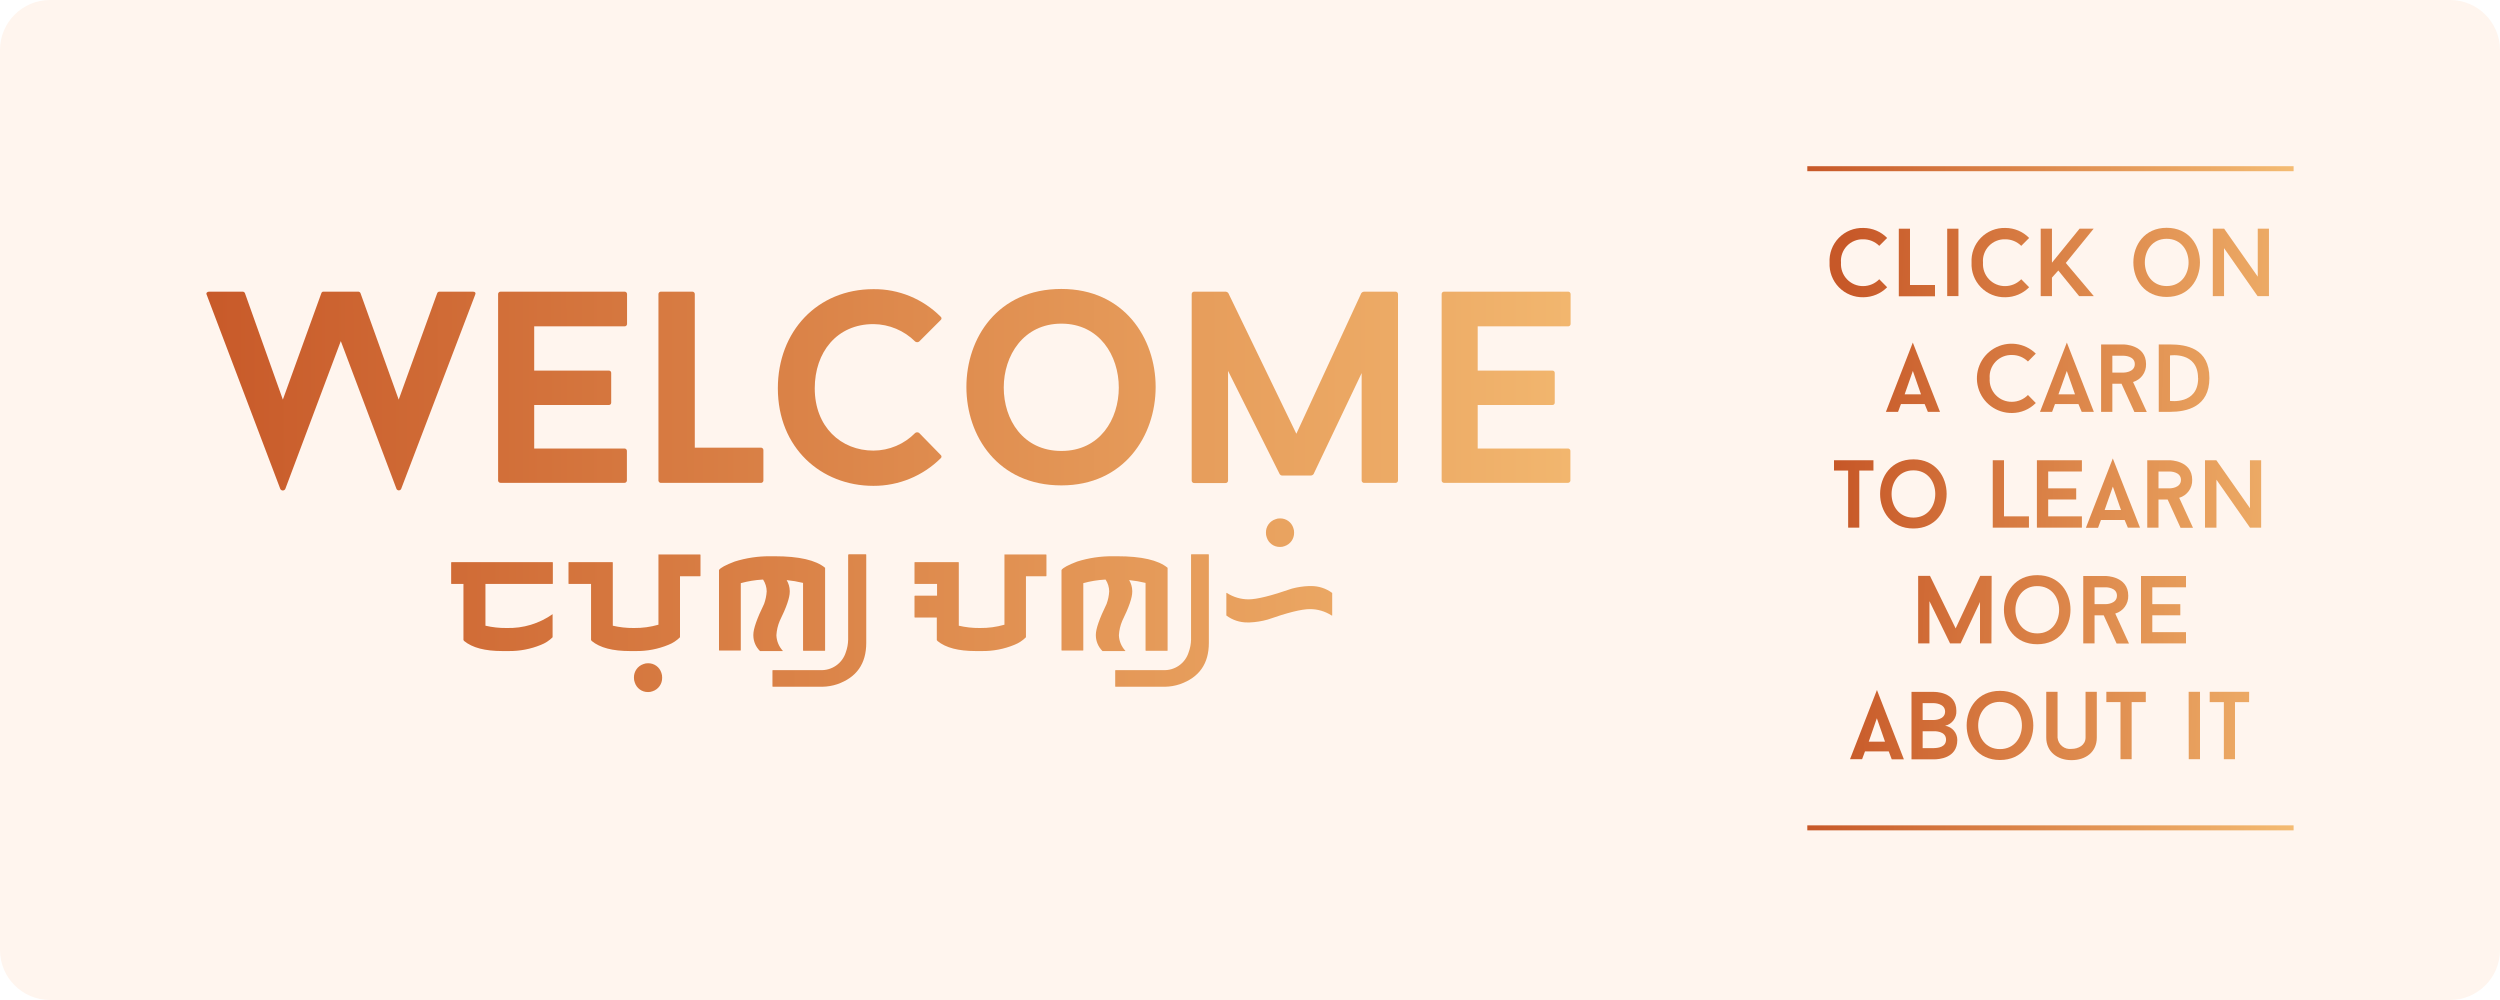
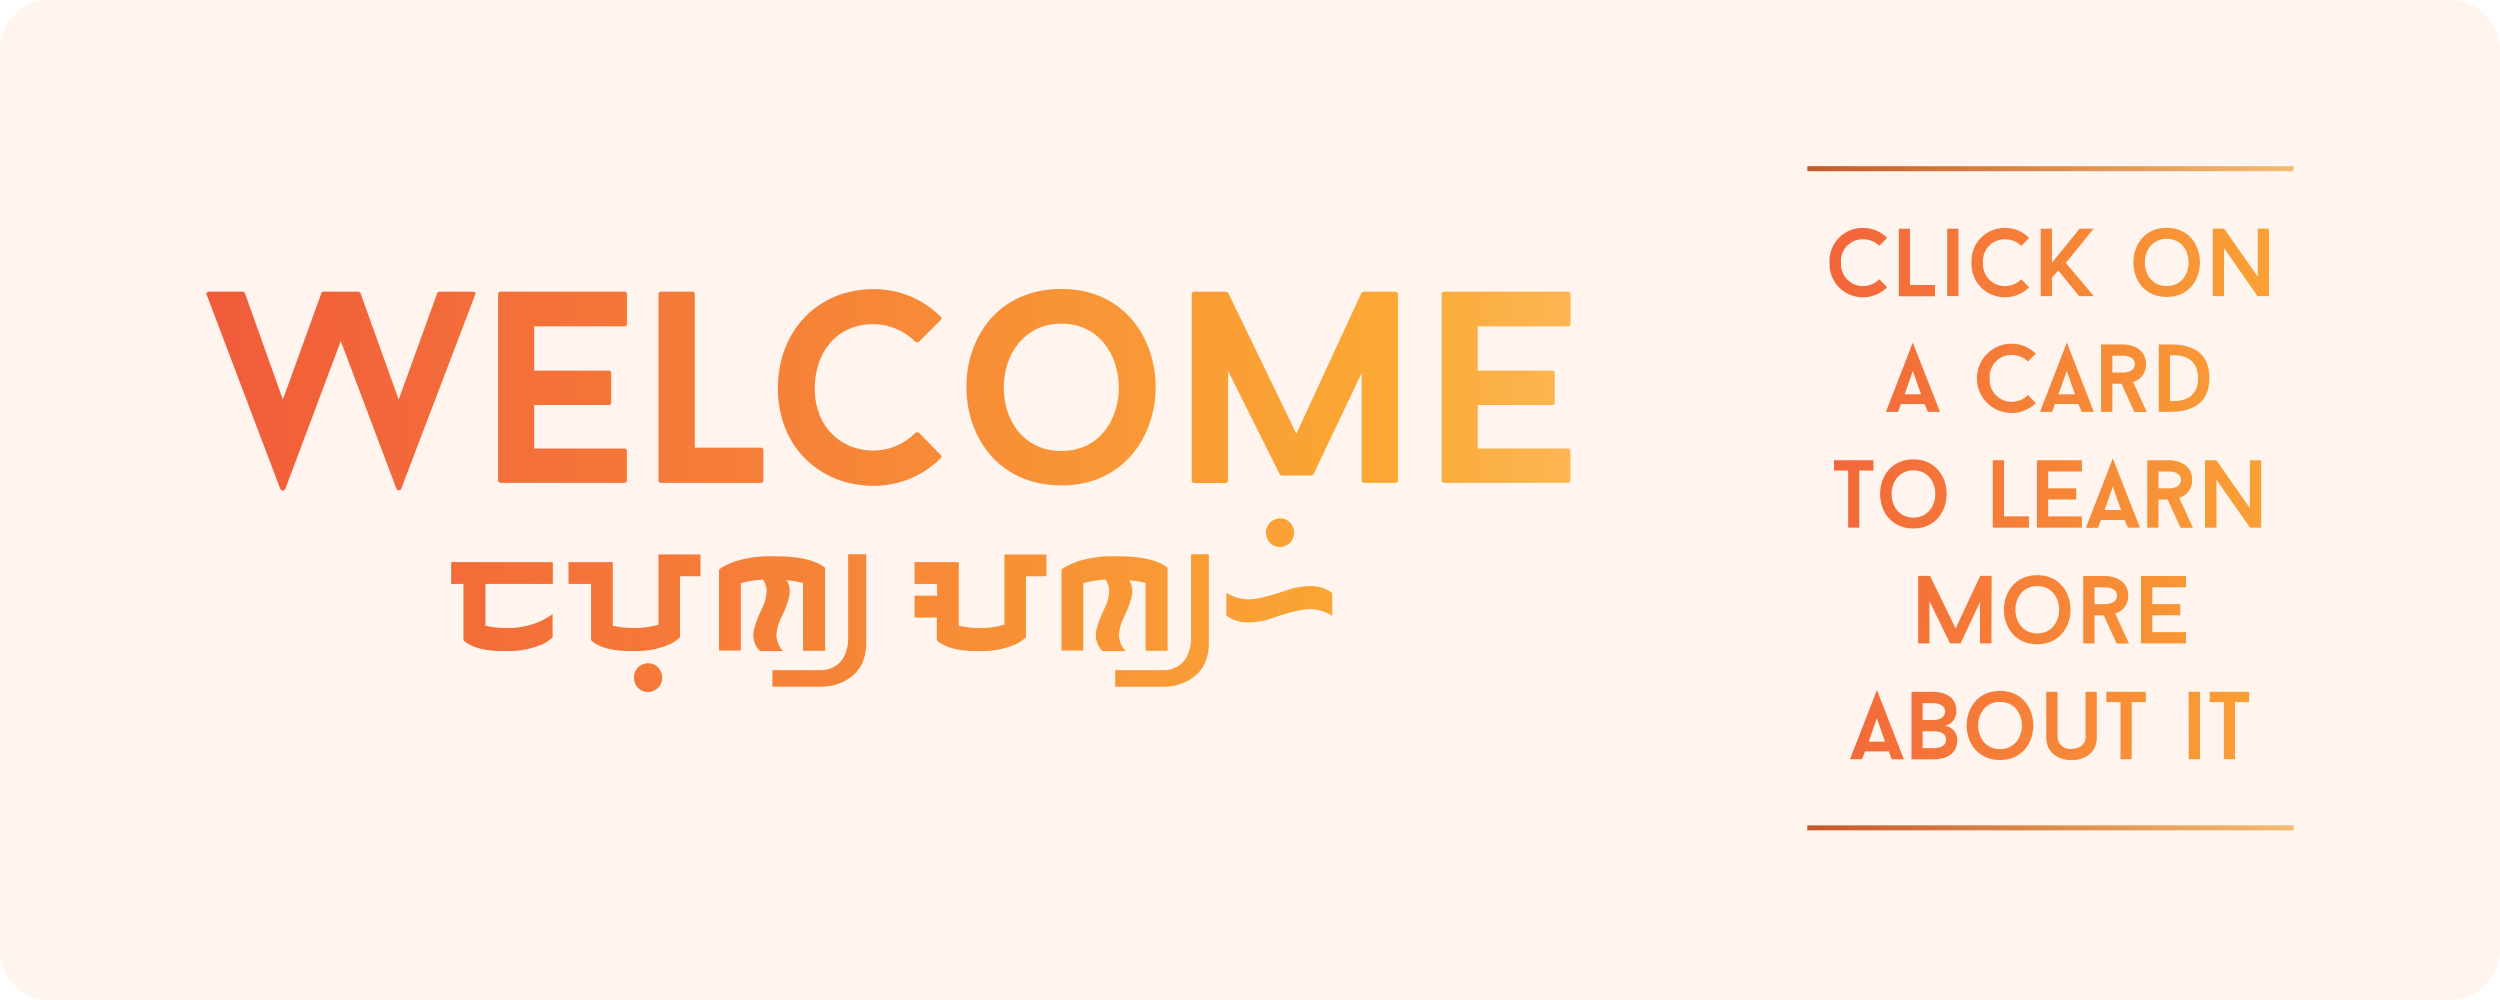
<svg xmlns="http://www.w3.org/2000/svg" xmlns:xlink="http://www.w3.org/1999/xlink" id="Layer_1" data-name="Layer 1" viewBox="0 0 500 200">
  <defs>
-     <style>.cls-1{fill:#fff5ee;}.cls-2,.cls-3{fill:none;stroke-miterlimit:10;}.cls-2{stroke:url(#linear-gradient);}.cls-3{stroke:url(#linear-gradient-2);}.cls-4{fill:url(#linear-gradient-3);}.cls-5{fill:url(#linear-gradient-4);}.cls-6{fill:url(#linear-gradient-5);}.cls-7{fill:url(#linear-gradient-6);}.cls-8{fill:url(#linear-gradient-7);}.cls-9{fill:url(#linear-gradient-8);}.cls-10{fill:url(#linear-gradient-9);}.cls-11{fill:url(#linear-gradient-10);}.cls-12{fill:url(#linear-gradient-11);}.cls-13{fill:url(#linear-gradient-12);}.cls-14{fill:url(#linear-gradient-13);}.cls-15{fill:url(#linear-gradient-14);}.cls-16{fill:url(#linear-gradient-15);}.cls-17{fill:url(#linear-gradient-16);}.cls-18{fill:url(#linear-gradient-17);}.cls-19{fill:url(#linear-gradient-18);}.cls-20{fill:url(#linear-gradient-19);}.cls-21{fill:url(#linear-gradient-20);}.cls-22{fill:url(#linear-gradient-21);}.cls-23{fill:url(#linear-gradient-22);}.cls-24{fill:url(#linear-gradient-23);}.cls-25{fill:url(#linear-gradient-24);}.cls-26{fill:url(#linear-gradient-25);}.cls-27{fill:url(#linear-gradient-26);}.cls-28{fill:url(#linear-gradient-27);}.cls-29{fill:url(#linear-gradient-28);}.cls-30{fill:url(#linear-gradient-29);}.cls-31{fill:url(#linear-gradient-30);}.cls-32{fill:url(#linear-gradient-31);}.cls-33{fill:url(#linear-gradient-32);}.cls-34{fill:url(#linear-gradient-33);}.cls-35{fill:url(#linear-gradient-34);}.cls-36{fill:url(#linear-gradient-35);}.cls-37{fill:url(#linear-gradient-36);}.cls-38{fill:url(#linear-gradient-37);}.cls-39{fill:url(#linear-gradient-38);}.cls-40{fill:url(#linear-gradient-39);}.cls-41{fill:url(#linear-gradient-40);}.cls-42{fill:url(#linear-gradient-41);}.cls-43{fill:url(#linear-gradient-42);}.cls-44{fill:url(#linear-gradient-43);}.cls-45{fill:url(#linear-gradient-44);}.cls-46{fill:url(#linear-gradient-45);}.cls-47{fill:url(#linear-gradient-46);}.cls-48{fill:url(#linear-gradient-47);}.cls-49{fill:url(#linear-gradient-48);}.cls-50{fill:url(#linear-gradient-49);}</style>
-     <linearGradient id="linear-gradient" x1="361.46" y1="165.69" x2="458.72" y2="165.44" gradientUnits="userSpaceOnUse">
+     <style>.cls-1{fill:#fff5ee;}.cls-2,.cls-3{stroke-miterlimit:10;}.cls-2{fill:url(#linear-gradient);stroke:url(#linear-gradient-2);}.cls-3{fill:url(#linear-gradient-3);stroke:url(#linear-gradient-4);}.cls-4{fill:url(#linear-gradient-5);}.cls-5{fill:url(#linear-gradient-6);}.cls-6{fill:url(#linear-gradient-7);}.cls-7{fill:url(#linear-gradient-8);}.cls-8{fill:url(#linear-gradient-9);}.cls-9{fill:url(#linear-gradient-10);}.cls-10{fill:url(#linear-gradient-11);}.cls-11{fill:url(#linear-gradient-12);}.cls-12{fill:url(#linear-gradient-13);}.cls-13{fill:url(#linear-gradient-14);}.cls-14{fill:url(#linear-gradient-15);}.cls-15{fill:url(#linear-gradient-16);}.cls-16{fill:url(#linear-gradient-17);}.cls-17{fill:url(#linear-gradient-18);}.cls-18{fill:url(#linear-gradient-19);}.cls-19{fill:url(#linear-gradient-20);}.cls-20{fill:url(#linear-gradient-21);}.cls-21{fill:url(#linear-gradient-22);}.cls-22{fill:url(#linear-gradient-23);}.cls-23{fill:url(#linear-gradient-24);}.cls-24{fill:url(#linear-gradient-25);}.cls-25{fill:url(#linear-gradient-26);}.cls-26{fill:url(#linear-gradient-27);}.cls-27{fill:url(#linear-gradient-28);}.cls-28{fill:url(#linear-gradient-29);}.cls-29{fill:url(#linear-gradient-30);}.cls-30{fill:url(#linear-gradient-31);}.cls-31{fill:url(#linear-gradient-32);}.cls-32{fill:url(#linear-gradient-33);}.cls-33{fill:url(#linear-gradient-34);}.cls-34{fill:url(#linear-gradient-35);}.cls-35{fill:url(#linear-gradient-36);}.cls-36{fill:url(#linear-gradient-37);}.cls-37{fill:url(#linear-gradient-38);}.cls-38{fill:url(#linear-gradient-39);}.cls-39{fill:url(#linear-gradient-40);}.cls-40{fill:url(#linear-gradient-41);}.cls-41{fill:url(#linear-gradient-42);}.cls-42{fill:url(#linear-gradient-43);}.cls-43{fill:url(#linear-gradient-44);}.cls-44{fill:url(#linear-gradient-45);}.cls-45{fill:url(#linear-gradient-46);}.cls-46{fill:url(#linear-gradient-47);}.cls-47{fill:url(#linear-gradient-48);}.cls-48{fill:url(#linear-gradient-49);}.cls-49{fill:url(#linear-gradient-50);}.cls-50{fill:url(#linear-gradient-51);}</style>
+     <linearGradient id="linear-gradient" x1="348.18" y1="163.92" x2="463.59" y2="166.99" gradientUnits="userSpaceOnUse">
+       <stop offset="0" stop-color="#f15b3b" />
+       <stop offset="1" stop-color="#fba934" />
+     </linearGradient>
+     <linearGradient id="linear-gradient-2" x1="361.46" y1="165.69" x2="458.72" y2="165.44" gradientUnits="userSpaceOnUse">
      <stop offset="0" stop-color="#c75828" />
      <stop offset="0.25" stop-color="#d3723b" />
      <stop offset="1" stop-color="#f4bb72" />
    </linearGradient>
-     <linearGradient id="linear-gradient-2" x1="361.46" y1="33.87" x2="458.72" y2="33.62" xlink:href="#linear-gradient" />
-     <linearGradient id="linear-gradient-3" x1="369.25" y1="52.34" x2="471.89" y2="56.43" xlink:href="#linear-gradient" />
-     <linearGradient id="linear-gradient-4" x1="369.26" y1="52.02" x2="471.9" y2="56.1" xlink:href="#linear-gradient" />
-     <linearGradient id="linear-gradient-5" x1="369.28" y1="51.63" x2="471.92" y2="55.72" xlink:href="#linear-gradient" />
-     <linearGradient id="linear-gradient-6" x1="369.3" y1="51.21" x2="471.93" y2="55.3" xlink:href="#linear-gradient" />
-     <linearGradient id="linear-gradient-7" x1="369.32" y1="50.72" x2="471.95" y2="54.81" xlink:href="#linear-gradient" />
-     <linearGradient id="linear-gradient-8" x1="369.35" y1="49.93" x2="471.99" y2="54.02" xlink:href="#linear-gradient" />
-     <linearGradient id="linear-gradient-9" x1="369.37" y1="49.34" x2="472.01" y2="53.43" xlink:href="#linear-gradient" />
-     <linearGradient id="linear-gradient-10" x1="368.35" y1="74.98" x2="470.99" y2="79.07" xlink:href="#linear-gradient" />
-     <linearGradient id="linear-gradient-11" x1="368.38" y1="74.28" x2="471.02" y2="78.36" xlink:href="#linear-gradient" />
-     <linearGradient id="linear-gradient-12" x1="368.4" y1="73.76" x2="471.04" y2="77.84" xlink:href="#linear-gradient" />
-     <linearGradient id="linear-gradient-13" x1="368.41" y1="73.48" x2="471.05" y2="77.57" xlink:href="#linear-gradient" />
-     <linearGradient id="linear-gradient-14" x1="368.43" y1="73.06" x2="471.06" y2="77.14" xlink:href="#linear-gradient" />
-     <linearGradient id="linear-gradient-15" x1="367.41" y1="98.6" x2="470.05" y2="102.68" xlink:href="#linear-gradient" />
-     <linearGradient id="linear-gradient-16" x1="367.43" y1="98.18" x2="470.07" y2="102.26" xlink:href="#linear-gradient" />
-     <linearGradient id="linear-gradient-17" x1="367.45" y1="97.5" x2="470.09" y2="101.59" xlink:href="#linear-gradient" />
-     <linearGradient id="linear-gradient-18" x1="367.47" y1="97.02" x2="470.11" y2="101.1" xlink:href="#linear-gradient" />
-     <linearGradient id="linear-gradient-19" x1="367.49" y1="96.51" x2="470.13" y2="100.6" xlink:href="#linear-gradient" />
-     <linearGradient id="linear-gradient-20" x1="367.5" y1="96.23" x2="470.14" y2="100.32" xlink:href="#linear-gradient" />
-     <linearGradient id="linear-gradient-21" x1="367.53" y1="95.64" x2="470.17" y2="99.72" xlink:href="#linear-gradient" />
-     <linearGradient id="linear-gradient-22" x1="366.52" y1="120.96" x2="469.16" y2="125.04" xlink:href="#linear-gradient" />
-     <linearGradient id="linear-gradient-23" x1="366.55" y1="120.31" x2="469.18" y2="124.4" xlink:href="#linear-gradient" />
-     <linearGradient id="linear-gradient-24" x1="366.56" y1="119.86" x2="469.2" y2="123.94" xlink:href="#linear-gradient" />
-     <linearGradient id="linear-gradient-25" x1="366.59" y1="119.31" x2="469.22" y2="123.4" xlink:href="#linear-gradient" />
-     <linearGradient id="linear-gradient-26" x1="365.58" y1="144.62" x2="468.22" y2="148.71" xlink:href="#linear-gradient" />
-     <linearGradient id="linear-gradient-27" x1="365.59" y1="144.35" x2="468.23" y2="148.43" xlink:href="#linear-gradient" />
-     <linearGradient id="linear-gradient-28" x1="365.61" y1="143.73" x2="468.25" y2="147.81" xlink:href="#linear-gradient" />
-     <linearGradient id="linear-gradient-29" x1="365.64" y1="143.16" x2="468.27" y2="147.24" xlink:href="#linear-gradient" />
-     <linearGradient id="linear-gradient-30" x1="365.66" y1="142.67" x2="468.29" y2="146.75" xlink:href="#linear-gradient" />
-     <linearGradient id="linear-gradient-31" x1="365.68" y1="142.18" x2="468.31" y2="146.27" xlink:href="#linear-gradient" />
-     <linearGradient id="linear-gradient-32" x1="365.69" y1="141.85" x2="468.33" y2="145.93" xlink:href="#linear-gradient" />
-     <linearGradient id="linear-gradient-33" x1="35.59" y1="121.48" x2="328.96" y2="120.71" xlink:href="#linear-gradient" />
-     <linearGradient id="linear-gradient-34" x1="35.59" y1="120.8" x2="328.95" y2="120.03" xlink:href="#linear-gradient" />
-     <linearGradient id="linear-gradient-35" x1="35.63" y1="135.78" x2="328.99" y2="135.01" xlink:href="#linear-gradient" />
-     <linearGradient id="linear-gradient-36" x1="35.59" y1="121.04" x2="328.96" y2="120.28" xlink:href="#linear-gradient" />
-     <linearGradient id="linear-gradient-37" x1="35.6" y1="124.45" x2="328.96" y2="123.68" xlink:href="#linear-gradient" />
-     <linearGradient id="linear-gradient-38" x1="35.59" y1="120.98" x2="328.96" y2="120.21" xlink:href="#linear-gradient" />
-     <linearGradient id="linear-gradient-39" x1="35.59" y1="121.22" x2="328.96" y2="120.46" xlink:href="#linear-gradient" />
-     <linearGradient id="linear-gradient-40" x1="35.6" y1="124.62" x2="328.96" y2="123.86" xlink:href="#linear-gradient" />
-     <linearGradient id="linear-gradient-41" x1="35.59" y1="121.42" x2="328.96" y2="120.66" xlink:href="#linear-gradient" />
-     <linearGradient id="linear-gradient-42" x1="35.56" y1="107.14" x2="328.92" y2="106.37" xlink:href="#linear-gradient" />
-     <linearGradient id="linear-gradient-43" x1="35.48" y1="78.27" x2="328.84" y2="77.5" xlink:href="#linear-gradient" />
-     <linearGradient id="linear-gradient-44" x1="35.48" y1="77.66" x2="328.84" y2="76.89" xlink:href="#linear-gradient" />
-     <linearGradient id="linear-gradient-45" x1="35.48" y1="77.74" x2="328.84" y2="76.97" xlink:href="#linear-gradient" />
-     <linearGradient id="linear-gradient-46" x1="35.48" y1="77.82" x2="328.84" y2="77.06" xlink:href="#linear-gradient" />
-     <linearGradient id="linear-gradient-47" x1="35.48" y1="77.89" x2="328.84" y2="77.13" xlink:href="#linear-gradient" />
-     <linearGradient id="linear-gradient-48" x1="35.48" y1="78.04" x2="328.84" y2="77.28" xlink:href="#linear-gradient" />
-     <linearGradient id="linear-gradient-49" x1="35.48" y1="78.15" x2="328.84" y2="77.39" xlink:href="#linear-gradient" />
+     <linearGradient id="linear-gradient-3" x1="351.68" y1="32.19" x2="467.09" y2="35.26" xlink:href="#linear-gradient" />
+     <linearGradient id="linear-gradient-4" x1="361.46" y1="33.87" x2="458.72" y2="33.62" xlink:href="#linear-gradient-2" />
+     <linearGradient id="linear-gradient-5" x1="351.16" y1="51.91" x2="466.56" y2="54.97" xlink:href="#linear-gradient" />
+     <linearGradient id="linear-gradient-6" x1="351.16" y1="51.69" x2="466.57" y2="54.75" xlink:href="#linear-gradient" />
+     <linearGradient id="linear-gradient-7" x1="351.17" y1="51.43" x2="466.57" y2="54.5" xlink:href="#linear-gradient" />
+     <linearGradient id="linear-gradient-8" x1="351.18" y1="51.15" x2="466.58" y2="54.22" xlink:href="#linear-gradient" />
+     <linearGradient id="linear-gradient-9" x1="351.19" y1="50.83" x2="466.59" y2="53.89" xlink:href="#linear-gradient" />
+     <linearGradient id="linear-gradient-10" x1="351.2" y1="50.3" x2="466.61" y2="53.36" xlink:href="#linear-gradient" />
+     <linearGradient id="linear-gradient-11" x1="351.21" y1="49.9" x2="466.62" y2="52.97" xlink:href="#linear-gradient" />
+     <linearGradient id="linear-gradient-12" x1="350.55" y1="74.66" x2="465.96" y2="77.73" xlink:href="#linear-gradient" />
+     <linearGradient id="linear-gradient-13" x1="350.56" y1="74.26" x2="465.97" y2="77.32" xlink:href="#linear-gradient" />
+     <linearGradient id="linear-gradient-14" x1="350.58" y1="73.85" x2="465.98" y2="76.91" xlink:href="#linear-gradient" />
+     <linearGradient id="linear-gradient-15" x1="350.58" y1="73.72" x2="465.98" y2="76.79" xlink:href="#linear-gradient" />
+     <linearGradient id="linear-gradient-16" x1="350.59" y1="73.44" x2="465.99" y2="76.51" xlink:href="#linear-gradient" />
+     <linearGradient id="linear-gradient-17" x1="349.93" y1="98.2" x2="465.33" y2="101.26" xlink:href="#linear-gradient" />
+     <linearGradient id="linear-gradient-18" x1="349.94" y1="97.92" x2="465.34" y2="100.98" xlink:href="#linear-gradient" />
+     <linearGradient id="linear-gradient-19" x1="349.95" y1="97.47" x2="465.35" y2="100.53" xlink:href="#linear-gradient" />
+     <linearGradient id="linear-gradient-20" x1="349.96" y1="97.14" x2="465.36" y2="100.21" xlink:href="#linear-gradient" />
+     <linearGradient id="linear-gradient-21" x1="349.97" y1="96.74" x2="465.37" y2="99.8" xlink:href="#linear-gradient" />
+     <linearGradient id="linear-gradient-22" x1="349.97" y1="96.62" x2="465.38" y2="99.68" xlink:href="#linear-gradient" />
+     <linearGradient id="linear-gradient-23" x1="349.98" y1="96.22" x2="465.39" y2="99.29" xlink:href="#linear-gradient" />
+     <linearGradient id="linear-gradient-24" x1="349.33" y1="120.83" x2="464.73" y2="123.89" xlink:href="#linear-gradient" />
+     <linearGradient id="linear-gradient-25" x1="349.34" y1="120.4" x2="464.74" y2="123.46" xlink:href="#linear-gradient" />
+     <linearGradient id="linear-gradient-26" x1="349.35" y1="120.1" x2="464.75" y2="123.16" xlink:href="#linear-gradient" />
+     <linearGradient id="linear-gradient-27" x1="349.36" y1="119.73" x2="464.76" y2="122.79" xlink:href="#linear-gradient" />
+     <linearGradient id="linear-gradient-28" x1="348.71" y1="144.27" x2="464.11" y2="147.33" xlink:href="#linear-gradient" />
+     <linearGradient id="linear-gradient-29" x1="348.71" y1="144.15" x2="464.11" y2="147.22" xlink:href="#linear-gradient" />
+     <linearGradient id="linear-gradient-30" x1="348.72" y1="143.73" x2="464.12" y2="146.8" xlink:href="#linear-gradient" />
+     <linearGradient id="linear-gradient-31" x1="348.73" y1="143.39" x2="464.13" y2="146.45" xlink:href="#linear-gradient" />
+     <linearGradient id="linear-gradient-32" x1="348.74" y1="143.03" x2="464.14" y2="146.09" xlink:href="#linear-gradient" />
+     <linearGradient id="linear-gradient-33" x1="348.75" y1="142.7" x2="464.15" y2="145.77" xlink:href="#linear-gradient" />
+     <linearGradient id="linear-gradient-34" x1="348.75" y1="142.48" x2="464.16" y2="145.54" xlink:href="#linear-gradient" />
+     <linearGradient id="linear-gradient-35" x1="40.52" y1="121.03" x2="489.88" y2="123.07" gradientUnits="userSpaceOnUse">
+       <stop offset="0" stop-color="#f15b3b" />
+       <stop offset="0.53" stop-color="#fba934" />
+       <stop offset="1" stop-color="#fff5ee" />
+     </linearGradient>
+     <linearGradient id="linear-gradient-36" x1="40.52" y1="120.13" x2="489.88" y2="122.18" xlink:href="#linear-gradient-35" />
+     <linearGradient id="linear-gradient-37" x1="40.45" y1="135.13" x2="489.81" y2="137.17" xlink:href="#linear-gradient-35" />
+     <linearGradient id="linear-gradient-38" x1="40.52" y1="120.22" x2="489.88" y2="122.26" xlink:href="#linear-gradient-35" />
+     <linearGradient id="linear-gradient-39" x1="40.51" y1="123.54" x2="489.87" y2="125.58" xlink:href="#linear-gradient-35" />
+     <linearGradient id="linear-gradient-40" x1="40.52" y1="119.82" x2="489.88" y2="121.86" xlink:href="#linear-gradient-35" />
+     <linearGradient id="linear-gradient-41" x1="40.52" y1="119.91" x2="489.88" y2="121.95" xlink:href="#linear-gradient-35" />
+     <linearGradient id="linear-gradient-42" x1="40.51" y1="123.23" x2="489.87" y2="125.27" xlink:href="#linear-gradient-35" />
+     <linearGradient id="linear-gradient-43" x1="40.52" y1="119.87" x2="489.88" y2="121.91" xlink:href="#linear-gradient-35" />
+     <linearGradient id="linear-gradient-44" x1="40.59" y1="105.58" x2="489.95" y2="107.62" xlink:href="#linear-gradient-35" />
+     <linearGradient id="linear-gradient-45" x1="40.71" y1="78.04" x2="490.07" y2="80.09" xlink:href="#linear-gradient-35" />
+     <linearGradient id="linear-gradient-46" x1="40.72" y1="77.13" x2="490.08" y2="79.17" xlink:href="#linear-gradient-35" />
+     <linearGradient id="linear-gradient-47" x1="40.72" y1="77.03" x2="490.08" y2="79.07" xlink:href="#linear-gradient-35" />
+     <linearGradient id="linear-gradient-48" x1="40.72" y1="76.85" x2="490.08" y2="78.89" xlink:href="#linear-gradient-35" />
+     <linearGradient id="linear-gradient-49" x1="40.72" y1="76.65" x2="490.08" y2="78.69" xlink:href="#linear-gradient-35" />
+     <linearGradient id="linear-gradient-50" x1="40.72" y1="76.47" x2="490.08" y2="78.51" xlink:href="#linear-gradient-35" />
+     <linearGradient id="linear-gradient-51" x1="40.72" y1="76.27" x2="490.08" y2="78.32" xlink:href="#linear-gradient-35" />
  </defs>
  <rect class="cls-1" width="500" height="200" rx="10" />
  <line class="cls-2" x1="361.46" y1="165.57" x2="458.72" y2="165.57" />
  <line class="cls-3" x1="361.46" y1="33.74" x2="458.72" y2="33.74" />
  <path class="cls-4" d="M375.85,55.85l1.58,1.6a6.72,6.72,0,0,1-4.76,2,6.61,6.61,0,0,1-6.76-6.93,6.57,6.57,0,0,1,6.76-6.93,6.65,6.65,0,0,1,4.76,2l-1.58,1.58a4.51,4.51,0,0,0-3.18-1.31,4.32,4.32,0,0,0-4.47,4.68,4.39,4.39,0,0,0,4.47,4.68A4.51,4.51,0,0,0,375.85,55.85Z" />
  <path class="cls-5" d="M387,57v2.26h-7.24V45.74H382V57Z" />
  <path class="cls-6" d="M389.44,45.74h2.25V59.22h-2.25Z" />
  <path class="cls-7" d="M404.25,55.85l1.58,1.6a6.72,6.72,0,0,1-4.76,2,6.61,6.61,0,0,1-6.76-6.93,6.57,6.57,0,0,1,6.76-6.93,6.65,6.65,0,0,1,4.76,2l-1.58,1.58a4.51,4.51,0,0,0-3.18-1.31,4.32,4.32,0,0,0-4.47,4.68,4.39,4.39,0,0,0,4.47,4.68A4.51,4.51,0,0,0,404.25,55.85Z" />
  <path class="cls-8" d="M413.16,52.59l5.6,6.63h-2.94l-4.16-5.12-1.27,1.42v3.7h-2.25V45.74h2.25v6.8l5.52-6.8h2.82Z" />
  <path class="cls-9" d="M433.34,59.39c-8.9,0-8.88-13.83,0-13.83S442.2,59.39,433.34,59.39Zm0-11.63c-5.82,0-5.84,9.45,0,9.45S439.17,47.76,433.34,47.76Z" />
  <path class="cls-10" d="M453.79,59.22h-2.28l-6.7-9.59v9.59h-2.25V45.74h2.27l6.72,9.59V45.74h2.24Z" />
  <path class="cls-11" d="M384.93,80.81h-4.74l-.58,1.56h-2.43l5.38-13.86L388,82.37h-2.43Zm-4-1.94h3.27l-1.63-4.68Z" />
  <path class="cls-12" d="M405.59,79l1.57,1.6a6.68,6.68,0,0,1-4.75,2,6.93,6.93,0,1,1,4.75-11.88l-1.57,1.58A4.51,4.51,0,0,0,402.41,71a4.33,4.33,0,0,0-4.47,4.68,4.38,4.38,0,0,0,4.47,4.68A4.51,4.51,0,0,0,405.59,79Z" />
  <path class="cls-13" d="M415.69,80.81H411l-.58,1.56H408l5.37-13.86,5.4,13.86h-2.43Zm-4-1.94H415l-1.64-4.68Z" />
  <path class="cls-14" d="M424.3,76.75h-1.83v5.62h-2.25V68.89h4.48s4.51,0,4.51,3.93a3.6,3.6,0,0,1-2.6,3.58l2.75,6h-2.48Zm-1.83-2.23h2.23s2.26,0,2.26-1.7-2.26-1.67-2.26-1.67h-2.23Z" />
  <path class="cls-15" d="M434,68.89c3.28,0,7.88.75,7.88,6.74,0,5.76-4.53,6.74-7.88,6.74h-2.25V68.89Zm5.61,6.74c0-5.39-5.61-4.54-5.61-4.54v9.09S439.63,81,439.63,75.63Z" />
  <path class="cls-16" d="M374.69,94.11h-2.83v11.42h-2.23V94.11H366.8V92.05h7.89Z" />
  <path class="cls-17" d="M382.68,105.7c-8.89,0-8.87-13.83,0-13.83S391.54,105.7,382.68,105.7Zm0-11.63c-5.81,0-5.83,9.45,0,9.45S388.52,94.07,382.68,94.07Z" />
  <path class="cls-18" d="M405.79,103.27v2.26h-7.24V92.05h2.25v11.22Z" />
  <path class="cls-19" d="M409.64,94.3v3.37h5.6V99.9h-5.6v3.37h6.74v2.26h-9V92.05h9V94.3Z" />
  <path class="cls-20" d="M424.93,104h-4.74l-.58,1.56h-2.43l5.38-13.87L428,105.53h-2.43Zm-4-2h3.27l-1.63-4.68Z" />
  <path class="cls-21" d="M433.53,99.9H431.7v5.63h-2.25V92.05h4.49s4.5,0,4.5,3.93a3.61,3.61,0,0,1-2.6,3.58l2.76,6h-2.49Zm-1.83-2.23h2.24s2.25,0,2.25-1.69-2.25-1.68-2.25-1.68H431.7Z" />
  <path class="cls-22" d="M452.23,105.53H450l-6.71-9.59v9.59H441V92.05h2.27l6.72,9.59V92.05h2.24Z" />
  <path class="cls-23" d="M398.29,128.68H396V120.4l-3.87,8.28h-2.12l-4.12-8.45v8.45h-2.26v-13.5H386l5.13,10.5,4.91-10.5h2.29Z" />
  <path class="cls-24" d="M407.45,128.85c-8.89,0-8.88-13.82,0-13.82S416.31,128.85,407.45,128.85Zm0-11.63c-5.81,0-5.83,9.46,0,9.46S413.29,117.22,407.45,117.22Z" />
  <path class="cls-25" d="M420.74,123.06h-1.83v5.62h-2.26V115.2h4.49s4.51,0,4.51,3.93a3.6,3.6,0,0,1-2.6,3.58l2.75,6h-2.48Zm-1.83-2.23h2.23s2.25,0,2.25-1.7-2.25-1.67-2.25-1.67h-2.23Z" />
  <path class="cls-26" d="M430.46,117.46v3.37h5.6v2.23h-5.6v3.37h6.74v2.25h-9V115.2h9v2.26Z" />
  <path class="cls-27" d="M377.75,150.28H373l-.58,1.56H370L375.39,138l5.39,13.87h-2.43Zm-4-1.95H377l-1.63-4.68Z" />
  <path class="cls-28" d="M391.46,148c0,3.69-3.77,3.87-4.68,3.87H382.3V138.38h4.48s4.49-.12,4.49,3.77a2.88,2.88,0,0,1-2.25,3A2.86,2.86,0,0,1,391.46,148Zm-6.93-4h2.25s2.24,0,2.24-1.68-2.24-1.69-2.24-1.69h-2.25Zm4.68,3.93c0-1.81-2.43-1.68-2.43-1.68h-2.25v3.37h2.25C387.73,149.6,389.21,149.37,389.21,147.91Z" />
  <path class="cls-29" d="M400,152c-8.9,0-8.88-13.83,0-13.83S408.89,152,400,152Zm0-11.63c-5.81,0-5.83,9.45,0,9.45S405.86,140.38,400,140.38Z" />
  <path class="cls-30" d="M409.25,147.52v-9.16h2.26v9.16a2.49,2.49,0,0,0,2.79,2.26c1.4,0,2.81-.76,2.81-2.26v-9.16h2.25v9.16c0,2.87-2.19,4.51-5.06,4.51S409.25,150.3,409.25,147.52Z" />
  <path class="cls-31" d="M429.16,140.42h-2.83v11.42H424.1V140.42h-2.83v-2.06h7.89Z" />
  <path class="cls-32" d="M437.73,138.36H440v13.48h-2.25Z" />
  <path class="cls-33" d="M449.82,140.42H447v11.42h-2.23V140.42h-2.83v-2.06h7.89Z" />
  <path class="cls-34" d="M90.33,112.43h20.14c.07,0,.1,0,.1.1v4.15c0,.07,0,.11-.1.11H97.09v8.35a17.61,17.61,0,0,0,4.16.46h.1a15.16,15.16,0,0,0,9.17-2.77h0v4.62a6.73,6.73,0,0,1-2.35,1.53,16.46,16.46,0,0,1-6.46,1.23h-1.23c-3.49,0-6-.66-7.64-2l-.15-.2V116.79H90.33c-.07,0-.1,0-.1-.11v-4.15C90.24,112.46,90.27,112.43,90.33,112.43Z" />
  <path class="cls-35" d="M131.74,110.89H140a.1.1,0,0,1,.1.11v4.15a.09.09,0,0,1-.1.1h-4v12.2a6.73,6.73,0,0,1-2.35,1.53,16.46,16.46,0,0,1-6.46,1.23H126c-3.49,0-6-.66-7.64-2l-.15-.2V116.79h-4.41c-.07,0-.1,0-.1-.11v-4.15c0-.07,0-.1.1-.1h8.66c.07,0,.1,0,.1.1v12.61a17.61,17.61,0,0,0,4.16.46h.1a16.82,16.82,0,0,0,4.87-.66V111C131.65,110.93,131.68,110.89,131.74,110.89Z" />
  <path class="cls-36" d="M129.61,132.65h0a2.74,2.74,0,0,1,2.67,1.93,2.52,2.52,0,0,1,.15.93v.05a2.78,2.78,0,0,1-1.91,2.69,2.25,2.25,0,0,1-.91.16h0a2.73,2.73,0,0,1-2.66-1.93,2.49,2.49,0,0,1-.16-.92v-.05a2.78,2.78,0,0,1,1.91-2.7A2.25,2.25,0,0,1,129.61,132.65Z" />
  <path class="cls-37" d="M154,111.25h.92q7.32,0,10.1,2.31v16.5c0,.07,0,.1-.1.1h-4.2c-.07,0-.11,0-.11-.1V116.58a23.61,23.61,0,0,0-3.28-.56,4.3,4.3,0,0,1,.62,2.15v.2q0,1.74-2,5.8a8.67,8.67,0,0,0-.67,2.87,4.84,4.84,0,0,0,1.28,3.12v.05H152a4.38,4.38,0,0,1-1.33-3.07v-.21q0-1.74,2.15-6.15a9,9,0,0,0,.52-2.51,4.41,4.41,0,0,0-.72-2.35.47.47,0,0,1-.16,0,20.7,20.7,0,0,0-4.3.71v13.38c0,.07,0,.1-.1.1h-4.15c-.07,0-.11,0-.11-.1V114c.29-.45,1.33-1,3.13-1.69A23.14,23.14,0,0,1,154,111.25Z" />
  <path class="cls-38" d="M169.77,110.85h3.38a.1.1,0,0,1,.1.11v17.63q0,6.22-5.79,8.25a9.91,9.91,0,0,1-3,.51H154.6c-.07,0-.11,0-.11-.1v-3.13a.1.1,0,0,1,.11-.1H164a5.08,5.08,0,0,0,5.17-3.59,7.65,7.65,0,0,0,.46-2.51V111C169.67,110.89,169.71,110.85,169.77,110.85Z" />
  <path class="cls-39" d="M200.94,110.89h8.25a.1.1,0,0,1,.1.11v4.15a.09.09,0,0,1-.1.1h-4v12.2a6.73,6.73,0,0,1-2.35,1.53,16.46,16.46,0,0,1-6.46,1.23h-1.23c-3.49,0-6-.66-7.64-2l-.15-.2V123.5H183c-.07,0-.1,0-.1-.1v-4.15c0-.07,0-.11.1-.11h4.41v-2.35H183c-.07,0-.1,0-.1-.11v-4.15c0-.07,0-.1.1-.1h8.66c.07,0,.1,0,.1.1v12.61a17.61,17.61,0,0,0,4.16.46h.1a16.77,16.77,0,0,0,4.87-.66V111C200.85,110.93,200.88,110.89,200.94,110.89Z" />
  <path class="cls-40" d="M222.5,111.25h.93q7.31,0,10.09,2.31v16.5c0,.07,0,.1-.1.1h-4.2c-.07,0-.11,0-.11-.1V116.58a23.61,23.61,0,0,0-3.28-.56,4.3,4.3,0,0,1,.62,2.15v.2q0,1.74-2,5.8a8.67,8.67,0,0,0-.67,2.87,4.8,4.8,0,0,0,1.29,3.12v.05H220.5a4.42,4.42,0,0,1-1.33-3.07v-.21q0-1.74,2.15-6.15a8.69,8.69,0,0,0,.52-2.51,4.41,4.41,0,0,0-.72-2.35.5.5,0,0,1-.15,0,20.67,20.67,0,0,0-4.31.71v13.38c0,.07,0,.1-.1.1h-4.15c-.07,0-.11,0-.11-.1V114c.29-.45,1.33-1,3.13-1.69A23.14,23.14,0,0,1,222.5,111.25Z" />
  <path class="cls-41" d="M238.29,110.85h3.38a.1.1,0,0,1,.1.11v17.63q0,6.22-5.79,8.25a9.91,9.91,0,0,1-3,.51h-9.84c-.07,0-.1,0-.1-.1v-3.13a.09.09,0,0,1,.1-.1h9.43a5.07,5.07,0,0,0,5.17-3.59,7.68,7.68,0,0,0,.47-2.51V111A.1.1,0,0,1,238.29,110.85Z" />
  <path class="cls-42" d="M261.77,117.21h.41a7,7,0,0,1,4.26,1.38v4.51h-.11a8,8,0,0,0-4.35-1.28q-2.48,0-8.46,2.1a15.75,15.75,0,0,1-3.59.57h-.41a6.94,6.94,0,0,1-4.25-1.39v-4.51h.1a8,8,0,0,0,4.36,1.28c1.63,0,4.52-.71,8.66-2.15A15.52,15.52,0,0,1,261.77,117.21Z" />
  <path class="cls-43" d="M256,103.68h0a2.74,2.74,0,0,1,2.67,1.93,2.52,2.52,0,0,1,.15.93v0a2.78,2.78,0,0,1-1.91,2.69,2.25,2.25,0,0,1-.91.16h0a2.73,2.73,0,0,1-2.66-1.93,2.46,2.46,0,0,1-.15-.92v0a2.75,2.75,0,0,1,1.9-2.69A2.11,2.11,0,0,1,256,103.68Z" />
  <path class="cls-44" d="M80.23,97.79a.52.52,0,0,1-.93,0L68.16,68.22,57.06,97.79a.56.56,0,0,1-1,0L41.33,58.93c-.17-.32.11-.6.49-.6h6.67a.52.52,0,0,1,.49.28l7.59,21.31,7.71-21.31a.42.42,0,0,1,.43-.28H71.6a.5.5,0,0,1,.49.28l7.65,21.31,7.71-21.31a.5.5,0,0,1,.49-.28H94.6c.44,0,.6.28.44.6Z" />
  <path class="cls-45" d="M106.84,65.27v8.85h14.91a.45.45,0,0,1,.49.44v6a.45.45,0,0,1-.49.44H106.84V89.7h18a.49.49,0,0,1,.54.44v6a.49.49,0,0,1-.54.43H100.12a.49.49,0,0,1-.5-.43V58.77a.49.49,0,0,1,.5-.44h24.75a.49.49,0,0,1,.54.44v6.07a.49.49,0,0,1-.54.43Z" />
  <path class="cls-46" d="M152.13,89.53a.5.5,0,0,1,.55.44v6.18a.5.5,0,0,1-.55.43H132.24a.5.5,0,0,1-.55-.43V58.77a.5.5,0,0,1,.55-.44h6.18a.5.5,0,0,1,.54.44V89.53Z" />
  <path class="cls-47" d="M183.05,86.58a.68.68,0,0,1,.77,0L188.14,91a.41.41,0,0,1,0,.65,19,19,0,0,1-13.45,5.52c-10.49,0-19.12-7.6-19.12-19.51,0-11.42,7.92-19.83,19.12-19.83a18.71,18.71,0,0,1,13.45,5.52.41.41,0,0,1,0,.65l-4.32,4.32a.68.68,0,0,1-.77,0,12,12,0,0,0-8.36-3.5c-7.32,0-11.74,5.63-11.74,12.84,0,7.71,5.24,12.46,11.74,12.46A11.74,11.74,0,0,0,183.05,86.58Z" />
  <path class="cls-48" d="M231.13,77.4c0,9.78-6.33,19.68-18.85,19.68-12.73,0-19-9.9-19-19.68s6.23-19.61,19-19.61C224.8,57.79,231.13,67.62,231.13,77.4Zm-7.37.11c0-6.39-3.88-12.78-11.48-12.78s-11.53,6.39-11.53,12.78,3.83,12.68,11.53,12.68S223.76,83.85,223.76,77.51Z" />
  <path class="cls-49" d="M279.6,96.15a.5.5,0,0,1-.55.43h-6.17a.5.5,0,0,1-.55-.43V74.62l-9.62,20.21a.73.73,0,0,1-.49.28h-5.85a.6.6,0,0,1-.43-.28L245.61,74.18v22a.5.5,0,0,1-.55.43h-6.17a.5.5,0,0,1-.55-.43V58.77a.5.5,0,0,1,.55-.44h6.28a.71.71,0,0,1,.49.28l13.61,28.14,13-28.14a.76.76,0,0,1,.5-.28h6.28a.5.5,0,0,1,.55.44Z" />
  <path class="cls-50" d="M295.54,65.27v8.85h14.92a.45.45,0,0,1,.49.44v6a.45.45,0,0,1-.49.44H295.54V89.7h18a.5.5,0,0,1,.54.44v6a.5.5,0,0,1-.54.43H288.82a.48.48,0,0,1-.49-.43V58.77a.48.48,0,0,1,.49-.44h24.76a.5.5,0,0,1,.54.44v6.07a.5.5,0,0,1-.54.43Z" />
</svg>
